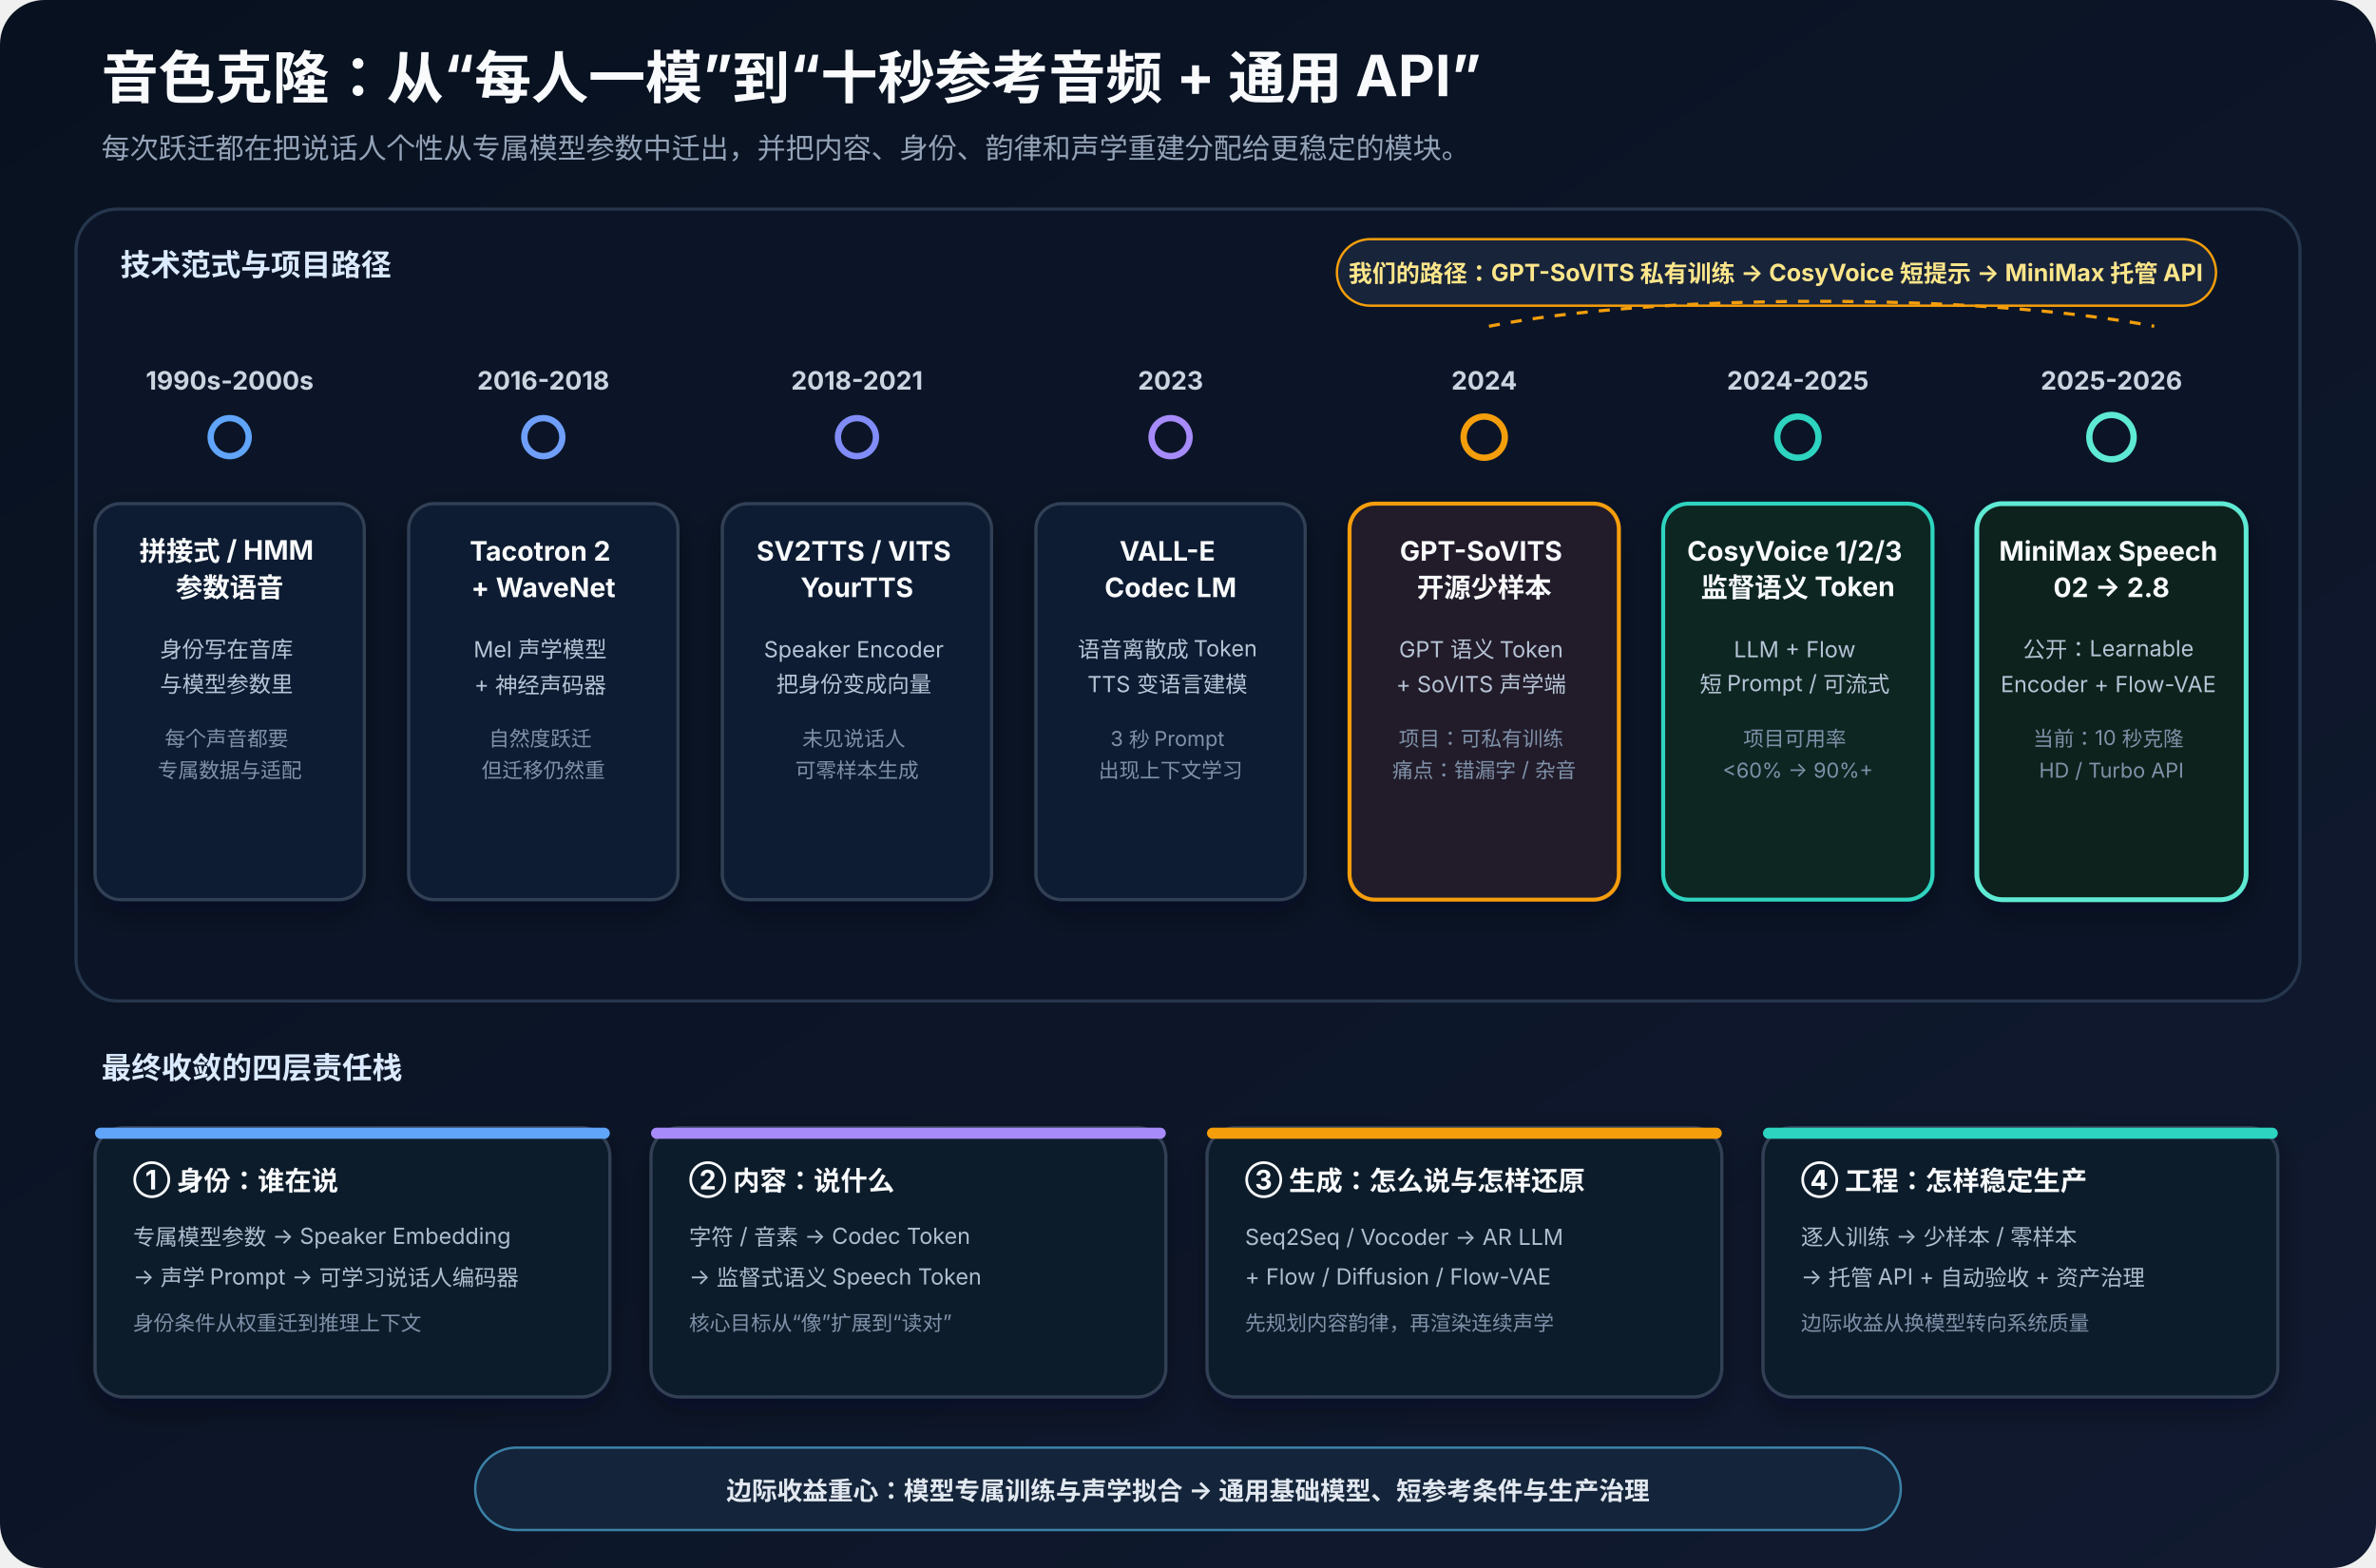
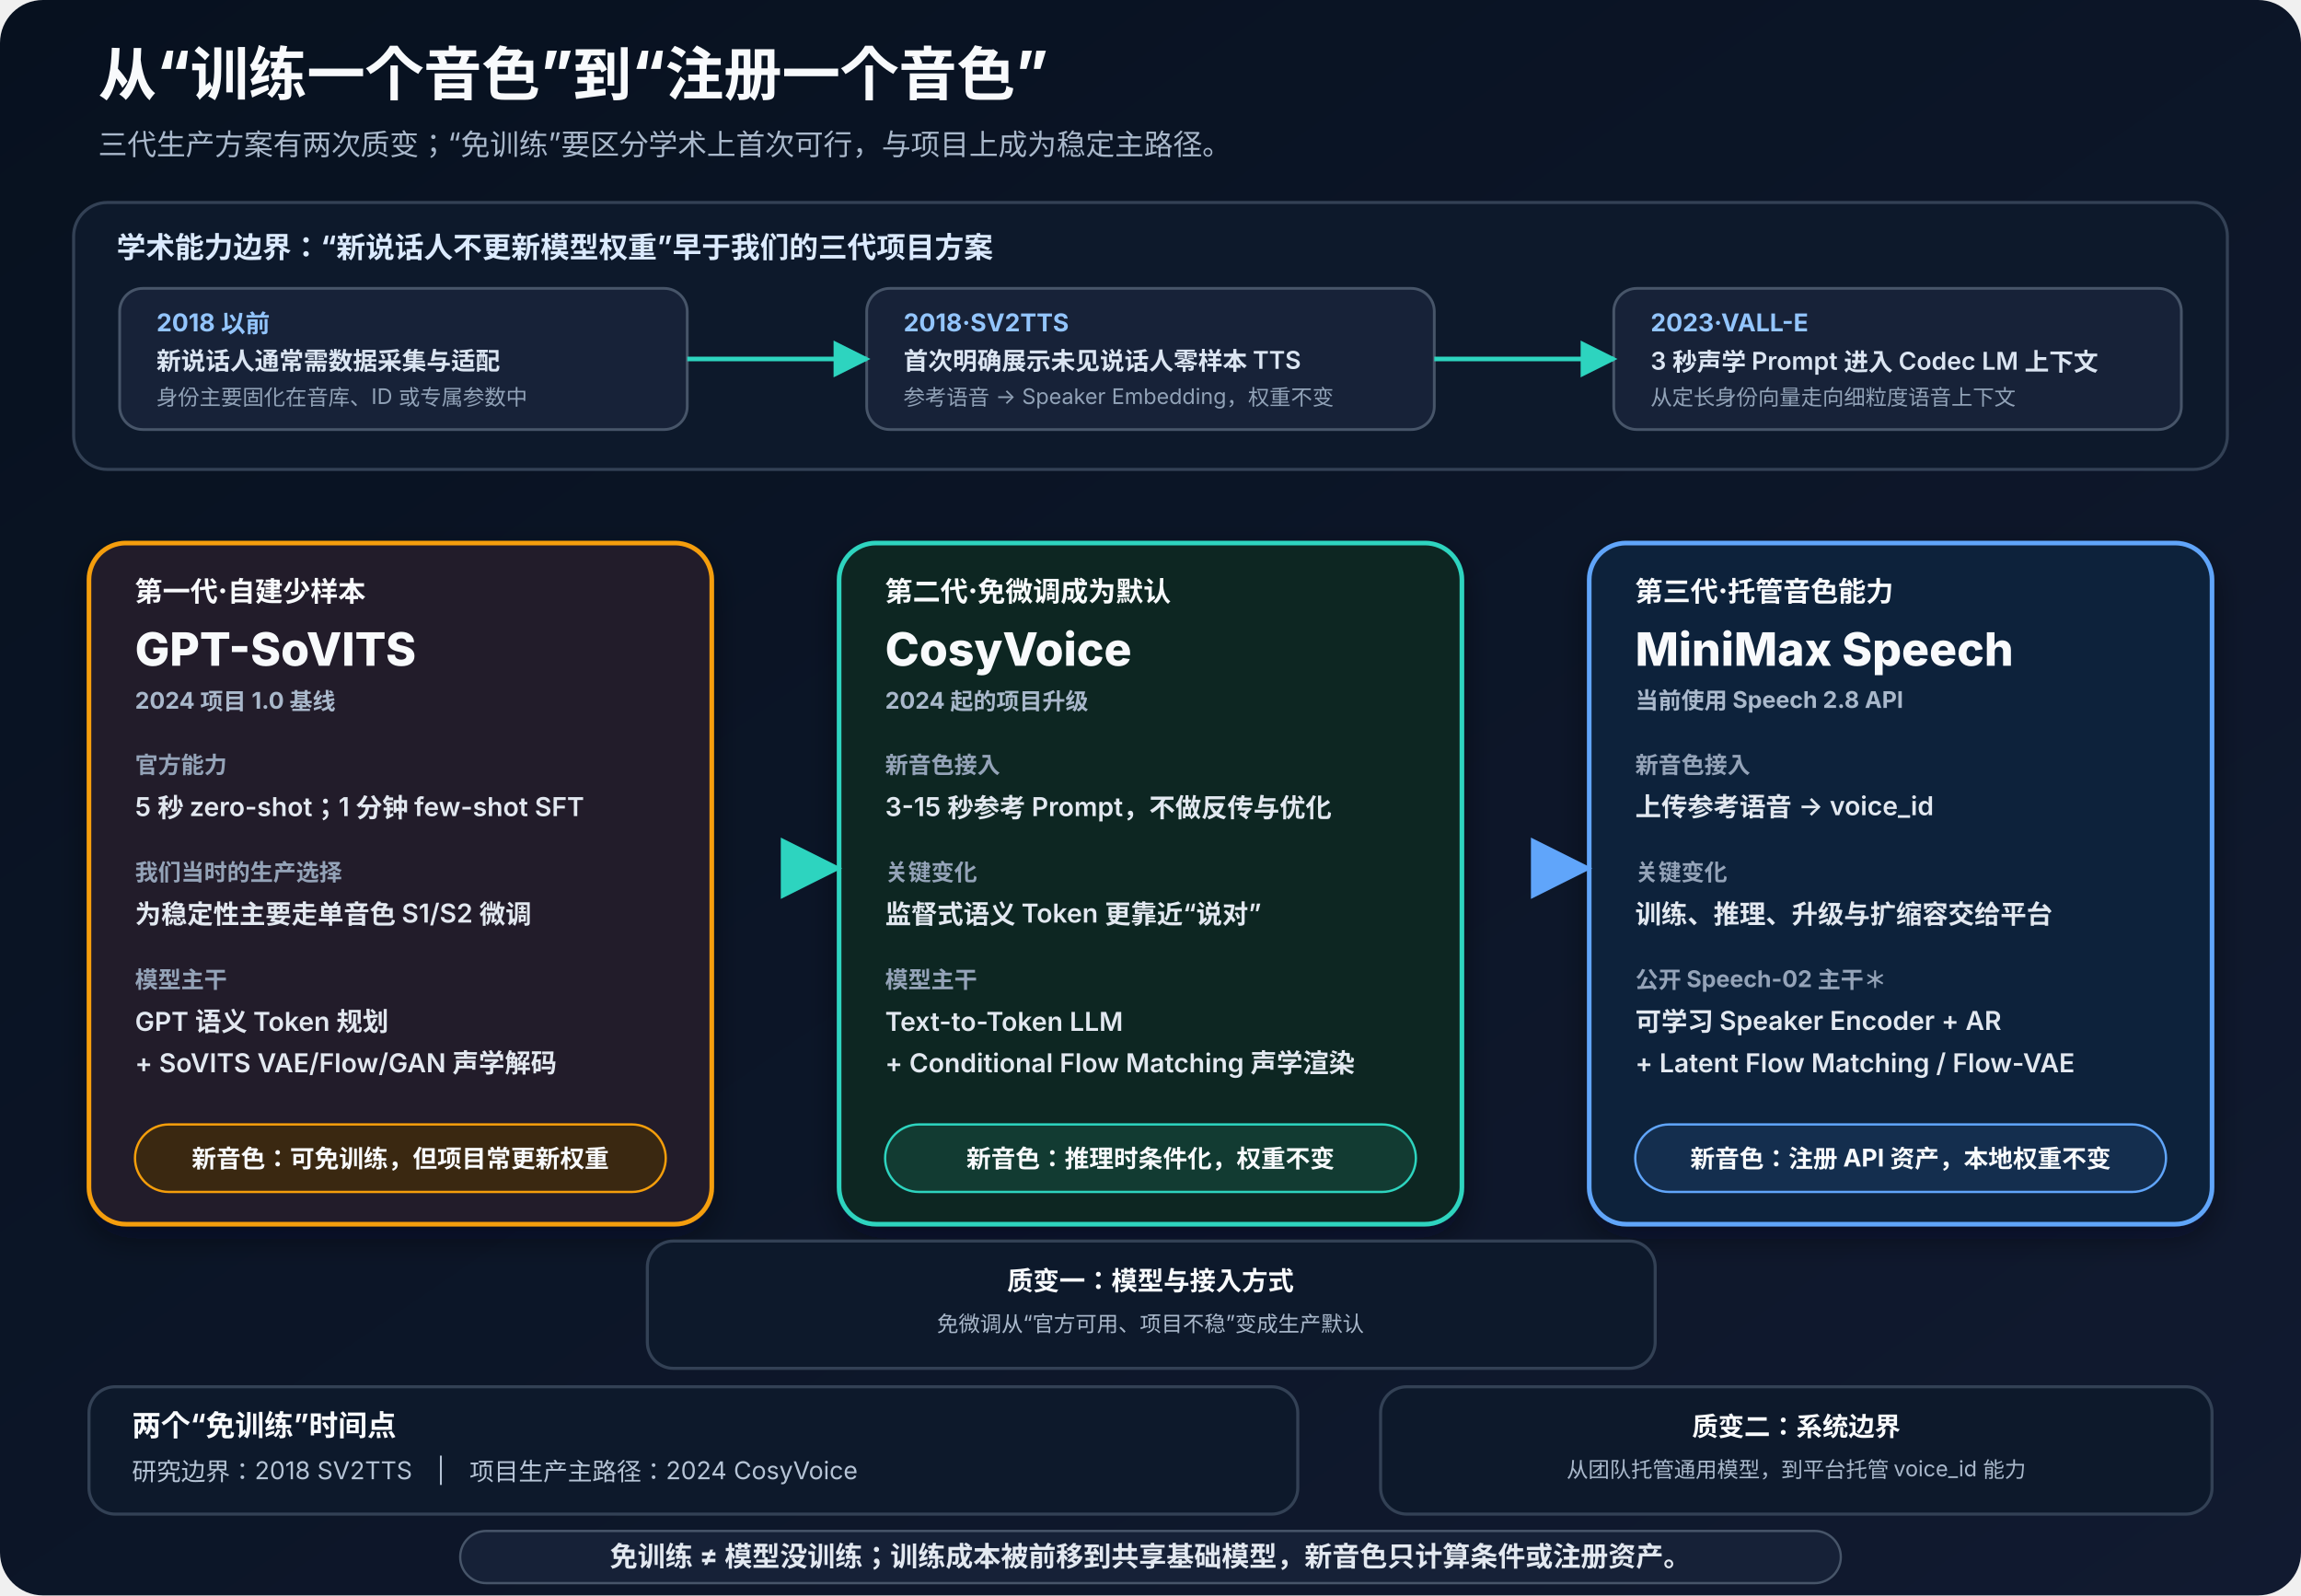
- <svg xmlns="http://www.w3.org/2000/svg" width="1500" height="990" viewBox="0 0 1500 990" role="img" aria-labelledby="title desc">
+ <svg xmlns="http://www.w3.org/2000/svg" width="1500" height="1040" viewBox="0 0 1500 1040" role="img" aria-labelledby="title desc">
  <defs>
-     <linearGradient id="background" x1="0" y1="0" x2="1" y2="1">
+     <linearGradient id="bg" x1="0" y1="0" x2="1" y2="1">
      <stop offset="0" stop-color="#07111f" />
      <stop offset="1" stop-color="#111a30" />
    </linearGradient>
-     <linearGradient id="timeline" x1="0" y1="0" x2="1" y2="0">
-       <stop offset="0" stop-color="#60a5fa" />
-       <stop offset="0.48" stop-color="#a78bfa" />
-       <stop offset="0.72" stop-color="#f59e0b" />
+     <linearGradient id="arrow1" x1="0" y1="0" x2="1" y2="0">
+       <stop offset="0" stop-color="#f59e0b" />
      <stop offset="1" stop-color="#2dd4bf" />
    </linearGradient>
-     <linearGradient id="shift" x1="0" y1="0" x2="1" y2="0">
-       <stop offset="0" stop-color="#60a5fa" />
-       <stop offset="1" stop-color="#2dd4bf" />
+     <linearGradient id="arrow2" x1="0" y1="0" x2="1" y2="0">
+       <stop offset="0" stop-color="#2dd4bf" />
+       <stop offset="1" stop-color="#60a5fa" />
    </linearGradient>
    <filter id="shadow" x="-20%" y="-20%" width="140%" height="150%">
-       <feDropShadow dx="0" dy="7" stdDeviation="9" flood-color="#020617" flood-opacity="0.4" />
+       <feDropShadow dx="0" dy="8" stdDeviation="10" flood-color="#020617" flood-opacity="0.42" />
    </filter>
-     <marker id="arrow" markerWidth="10" markerHeight="10" refX="8" refY="3" orient="auto" markerUnits="strokeWidth">
-       <path d="M0,0 L0,6 L9,3 z" fill="#2dd4bf" />
+     <marker id="arrow-teal" viewBox="0 0 10 10" refX="9" refY="5" markerWidth="8" markerHeight="8" orient="auto">
+       <path d="M0 0 L10 5 L0 10 z" fill="#2dd4bf" />
+     </marker>
+     <marker id="arrow-blue" viewBox="0 0 10 10" refX="9" refY="5" markerWidth="8" markerHeight="8" orient="auto">
+       <path d="M0 0 L10 5 L0 10 z" fill="#60a5fa" />
    </marker>
    <style>
      text{font-family:Inter,"PingFang SC","Microsoft YaHei",Arial,sans-serif}
-       .bg{fill:url(#background)}
-       .panel{fill:#0b1527;stroke:#26364d;stroke-width:2}
-       .card{fill:#111d31;stroke:#334155;stroke-width:2}
-       .project-old{fill:#211b2c;stroke:#f59e0b;stroke-width:2.5}
-       .project-mid{fill:#102522;stroke:#2dd4bf;stroke-width:2.5}
-       .project-now{fill:#10231f;stroke:#5eead4;stroke-width:3}
-       .stack{fill:#101a2b;stroke:#334155;stroke-width:2}
-       .title{fill:#f8fafc;font-size:36px;font-weight:700}
-       .subtitle{fill:#94a3b8;font-size:18px}
-       .date{fill:#cbd5e1;font-size:16px;font-weight:700}
-       .node-title{fill:#f8fafc;font-size:17px;font-weight:700}
-       .body{fill:#b6c4d6;font-size:14px}
-       .muted{fill:#7f91a9;font-size:13px}
-       .section{fill:#dbeafe;font-size:19px;font-weight:700}
-       .stack-title{fill:#f8fafc;font-size:17px;font-weight:700}
-       .stack-body{fill:#aebdd0;font-size:14px}
-       .pill{fill:#18243a;stroke:#f59e0b;stroke-width:1.5}
-       .pill-text{fill:#fde68a;font-size:15px;font-weight:700}
-       .shift-pill{fill:#14243a;stroke:#3b82a7;stroke-width:1.5}
-       .footer{fill:#e2e8f0;font-size:16px;font-weight:700}
+       .bg{fill:url(#bg)}
+       .title{fill:#f8fafc;font-size:38px;font-weight:760}
+       .subtitle{fill:#a9b8cb;font-size:19px}
+       .research{fill:#0d192b;stroke:#334155;stroke-width:2}
+       .research-title{fill:#dbeafe;font-size:19px;font-weight:700}
+       .research-node{fill:#172238;stroke:#475569;stroke-width:1.8}
+       .research-year{fill:#93c5fd;font-size:16px;font-weight:700}
+       .research-body{fill:#dbe5f2;font-size:16px;font-weight:620}
+       .research-note{fill:#91a2b7;font-size:14px}
+       .card1{fill:#241d2b;stroke:#f59e0b;stroke-width:3}
+       .card2{fill:#102723;stroke:#2dd4bf;stroke-width:3}
+       .card3{fill:#10233a;stroke:#60a5fa;stroke-width:3}
+       .gen{fill:#f8fafc;font-size:18px;font-weight:760}
+       .model{fill:#f8fafc;font-size:30px;font-weight:780}
+       .date{fill:#a9b8cb;font-size:15px;font-weight:650}
+       .label{fill:#94a3b8;font-size:15px;font-weight:650}
+       .value{fill:#e2e8f0;font-size:17px;font-weight:640}
+       .small{fill:#9dafc4;font-size:14px}
+       .badge1{fill:#3a2811;stroke:#f59e0b;stroke-width:1.5}
+       .badge2{fill:#123b32;stroke:#2dd4bf;stroke-width:1.5}
+       .badge3{fill:#142e4e;stroke:#60a5fa;stroke-width:1.5}
+       .badge-text{fill:#f8fafc;font-size:16px;font-weight:750}
+       .shift{fill:#f8fafc;font-size:17px;font-weight:760}
+       .shift-note{fill:#a9b8cb;font-size:14px}
+       .boundary{fill:#0d192b;stroke:#334155;stroke-width:2}
+       .boundary-title{fill:#f8fafc;font-size:19px;font-weight:730}
+       .boundary-body{fill:#b6c4d6;font-size:16px}
+       .footer-box{fill:#162137;stroke:#475569;stroke-width:1.5}
+       .footer{fill:#e2e8f0;font-size:18px;font-weight:730}
      @media (prefers-color-scheme: light){
        .bg{fill:#f8fafc}
-         .panel{fill:#eef3f9;stroke:#cbd5e1}
-         .card{fill:#ffffff;stroke:#cbd5e1}
-         .project-old{fill:#fff8e8;stroke:#d97706}
-         .project-mid{fill:#ecfdf5;stroke:#0f9f8f}
-         .project-now{fill:#e8fbf7;stroke:#0f9f8f}
-         .stack{fill:#ffffff;stroke:#cbd5e1}
-         .title,.node-title,.stack-title{fill:#0f172a}
-         .subtitle,.muted{fill:#64748b}
-         .date,.body,.stack-body,.footer{fill:#334155}
-         .section{fill:#1e3a5f}
-         .pill{fill:#fff7df;stroke:#d97706}
-         .pill-text{fill:#92400e}
-         .shift-pill{fill:#e8f5fb;stroke:#3b82a7}
+         .title,.model,.gen,.shift,.boundary-title{fill:#0f172a}
+         .subtitle,.date,.label,.small,.shift-note{fill:#64748b}
+         .research{fill:#eef3f9;stroke:#cbd5e1}
+         .research-title{fill:#1e3a5f}
+         .research-node{fill:#ffffff;stroke:#cbd5e1}
+         .research-year{fill:#1d4ed8}
+         .research-body,.value,.boundary-body,.footer{fill:#334155}
+         .research-note{fill:#64748b}
+         .card1{fill:#fff8e8;stroke:#d97706}
+         .card2{fill:#ecfdf5;stroke:#0f9f8f}
+         .card3{fill:#eff6ff;stroke:#2563eb}
+         .badge1{fill:#fff1c7;stroke:#d97706}
+         .badge2{fill:#d9f7ef;stroke:#0f9f8f}
+         .badge3{fill:#dbeafe;stroke:#2563eb}
+         .badge-text{fill:#0f172a}
+         .boundary{fill:#ffffff;stroke:#cbd5e1}
+         .footer-box{fill:#eaf0f7;stroke:#cbd5e1}
      }
    </style>
  </defs>
-   <rect class="bg" width="1500" height="990" rx="28" />
-   <text class="title" x="64" y="62">音色克隆：从“每人一模”到“十秒参考音频 + 通用 API”</text>
-   <text class="subtitle" x="64" y="100">每次跃迁都在把说话人个性从专属模型参数中迁出，并把内容、身份、韵律和声学重建分配给更稳定的模块。</text>
-   <rect class="panel" x="48" y="132" width="1404" height="500" rx="26" />
-   <text class="section" x="76" y="174">技术范式与项目路径</text>
-   <rect class="pill" x="844" y="151" width="555" height="42" rx="21" />
-   <text class="pill-text" x="1121" y="178" text-anchor="middle">我们的路径：GPT-SoVITS 私有训练 → CosyVoice 短提示 → MiniMax 托管 API</text>
-   <path d="M940 206 C1045 185,1250 185,1360 206" fill="none" stroke="#f59e0b" stroke-width="2" stroke-dasharray="7 7" />
-   <line x1="142" y1="276" x2="1354" y2="276" stroke="url(#timeline)" stroke-width="8" stroke-linecap="round" />
-   <g fill="#0b1527" stroke-width="4">
-     <circle cx="145" cy="276" r="12" stroke="#60a5fa" />
-     <circle cx="343" cy="276" r="12" stroke="#6f9ffb" />
-     <circle cx="541" cy="276" r="12" stroke="#818cf8" />
-     <circle cx="739" cy="276" r="12" stroke="#a78bfa" />
-     <circle cx="937" cy="276" r="13" stroke="#f59e0b" />
-     <circle cx="1135" cy="276" r="13" stroke="#2dd4bf" />
-     <circle cx="1333" cy="276" r="14" stroke="#5eead4" />
+   <rect class="bg" width="1500" height="1040" rx="28" />
+   <text class="title" x="64" y="62">从“训练一个音色”到“注册一个音色”</text>
+   <text class="subtitle" x="64" y="101">三代生产方案有两次质变；“免训练”要区分学术上首次可行，与项目上成为稳定主路径。</text>
+   <rect class="research" x="48" y="132" width="1404" height="174" rx="22" />
+   <text class="research-title" x="76" y="168">学术能力边界：“新说话人不更新模型权重”早于我们的三代项目方案</text>
+   <rect class="research-node" x="78" y="188" width="370" height="92" rx="15" />
+   <text class="research-year" x="102" y="216">2018 以前</text>
+   <text class="research-body" x="102" y="241">新说话人通常需数据采集与适配</text>
+   <text class="research-note" x="102" y="264">身份主要固化在音库、ID 或专属参数中</text>
+   <rect class="research-node" x="565" y="188" width="370" height="92" rx="15" />
+   <text class="research-year" x="589" y="216">2018·SV2TTS</text>
+   <text class="research-body" x="589" y="241">首次明确展示未见说话人零样本 TTS</text>
+   <text class="research-note" x="589" y="264">参考语音 → Speaker Embedding，权重不变</text>
+   <rect class="research-node" x="1052" y="188" width="370" height="92" rx="15" />
+   <text class="research-year" x="1076" y="216">2023·VALL-E</text>
+   <text class="research-body" x="1076" y="241">3 秒声学 Prompt 进入 Codec LM 上下文</text>
+   <text class="research-note" x="1076" y="264">从定长身份向量走向细粒度语音上下文</text>
+   <path d="M448 234 H565" stroke="#2dd4bf" stroke-width="3" marker-end="url(#arrow-teal)" />
+   <path d="M935 234 H1052" stroke="#2dd4bf" stroke-width="3" marker-end="url(#arrow-teal)" />
+   <g filter="url(#shadow)">
+     <rect class="card1" x="58" y="354" width="406" height="444" rx="24" />
+     <rect class="card2" x="547" y="354" width="406" height="444" rx="24" />
+     <rect class="card3" x="1036" y="354" width="406" height="444" rx="24" />
  </g>
-   <g text-anchor="middle">
-     <text class="date" x="145" y="246">1990s-2000s</text>
-     <text class="date" x="343" y="246">2016-2018</text>
-     <text class="date" x="541" y="246">2018-2021</text>
-     <text class="date" x="739" y="246">2023</text>
-     <text class="date" x="937" y="246">2024</text>
-     <text class="date" x="1135" y="246">2024-2025</text>
-     <text class="date" x="1333" y="246">2025-2026</text>
-   </g>
-   <g filter="url(#shadow)">
-     <rect class="card" x="60" y="318" width="170" height="250" rx="16" />
-     <rect class="card" x="258" y="318" width="170" height="250" rx="16" />
-     <rect class="card" x="456" y="318" width="170" height="250" rx="16" />
-     <rect class="card" x="654" y="318" width="170" height="250" rx="16" />
-     <rect class="project-old" x="852" y="318" width="170" height="250" rx="16" />
-     <rect class="project-mid" x="1050" y="318" width="170" height="250" rx="16" />
-     <rect class="project-now" x="1248" y="318" width="170" height="250" rx="16" />
-   </g>
-   <g text-anchor="middle">
-     <text class="node-title" x="145" y="354">
-       <tspan x="145">拼接式 / HMM</tspan>
-       <tspan x="145" dy="23">参数语音</tspan>
-     </text>
-     <text class="body" x="145" y="415">
-       <tspan x="145">身份写在音库</tspan>
-       <tspan x="145" dy="22">与模型参数里</tspan>
-       <tspan class="muted" x="145" dy="34">每个声音都要</tspan>
-       <tspan class="muted" x="145" dy="20">专属数据与适配</tspan>
-     </text>
-     <text class="node-title" x="343" y="354">
-       <tspan x="343">Tacotron 2</tspan>
-       <tspan x="343" dy="23">+ WaveNet</tspan>
-     </text>
-     <text class="body" x="343" y="415">
-       <tspan x="343">Mel 声学模型</tspan>
-       <tspan x="343" dy="22">+ 神经声码器</tspan>
-       <tspan class="muted" x="343" dy="34">自然度跃迁</tspan>
-       <tspan class="muted" x="343" dy="20">但迁移仍然重</tspan>
-     </text>
-     <text class="node-title" x="541" y="354">
-       <tspan x="541">SV2TTS / VITS</tspan>
-       <tspan x="541" dy="23">YourTTS</tspan>
-     </text>
-     <text class="body" x="541" y="415">
-       <tspan x="541">Speaker Encoder</tspan>
-       <tspan x="541" dy="22">把身份变成向量</tspan>
-       <tspan class="muted" x="541" dy="34">未见说话人</tspan>
-       <tspan class="muted" x="541" dy="20">可零样本生成</tspan>
-     </text>
-     <text class="node-title" x="739" y="354">
-       <tspan x="739">VALL-E</tspan>
-       <tspan x="739" dy="23">Codec LM</tspan>
-     </text>
-     <text class="body" x="739" y="415">
-       <tspan x="739">语音离散成 Token</tspan>
-       <tspan x="739" dy="22">TTS 变语言建模</tspan>
-       <tspan class="muted" x="739" dy="34">3 秒 Prompt</tspan>
-       <tspan class="muted" x="739" dy="20">出现上下文学习</tspan>
-     </text>
-     <text class="node-title" x="937" y="354">
-       <tspan x="937">GPT-SoVITS</tspan>
-       <tspan x="937" dy="23">开源少样本</tspan>
-     </text>
-     <text class="body" x="937" y="415">
-       <tspan x="937">GPT 语义 Token</tspan>
-       <tspan x="937" dy="22">+ SoVITS 声学端</tspan>
-       <tspan class="muted" x="937" dy="34">项目：可私有训练</tspan>
-       <tspan class="muted" x="937" dy="20">痛点：错漏字 / 杂音</tspan>
-     </text>
-     <text class="node-title" x="1135" y="354">
-       <tspan x="1135">CosyVoice 1/2/3</tspan>
-       <tspan x="1135" dy="23">监督语义 Token</tspan>
-     </text>
-     <text class="body" x="1135" y="415">
-       <tspan x="1135">LLM + Flow</tspan>
-       <tspan x="1135" dy="22">短 Prompt / 可流式</tspan>
-       <tspan class="muted" x="1135" dy="34">项目可用率</tspan>
-       <tspan class="muted" x="1135" dy="20">&lt;60% → 90%+</tspan>
-     </text>
-     <text class="node-title" x="1333" y="354">
-       <tspan x="1333">MiniMax Speech</tspan>
-       <tspan x="1333" dy="23">02 → 2.8</tspan>
-     </text>
-     <text class="body" x="1333" y="415">
-       <tspan x="1333">公开：Learnable</tspan>
-       <tspan x="1333" dy="22">Encoder + Flow-VAE</tspan>
-       <tspan class="muted" x="1333" dy="34">当前：10 秒克隆</tspan>
-       <tspan class="muted" x="1333" dy="20">HD / Turbo API</tspan>
-     </text>
-   </g>
-   <text class="section" x="64" y="681">最终收敛的四层责任栈</text>
-   <g filter="url(#shadow)">
-     <rect class="stack" x="60" y="712" width="325" height="170" rx="18" />
-     <rect class="stack" x="411" y="712" width="325" height="170" rx="18" />
-     <rect class="stack" x="762" y="712" width="325" height="170" rx="18" />
-     <rect class="stack" x="1113" y="712" width="325" height="170" rx="18" />
-   </g>
-   <g>
-     <rect x="60" y="712" width="325" height="7" rx="3.5" fill="#60a5fa" />
-     <rect x="411" y="712" width="325" height="7" rx="3.5" fill="#a78bfa" />
-     <rect x="762" y="712" width="325" height="7" rx="3.5" fill="#f59e0b" />
-     <rect x="1113" y="712" width="325" height="7" rx="3.5" fill="#2dd4bf" />
-     <text class="stack-title" x="84" y="751">① 身份：谁在说</text>
-     <text class="stack-body" x="84" y="786">
-       <tspan x="84">专属模型参数 → Speaker Embedding</tspan>
-       <tspan x="84" dy="25">→ 声学 Prompt → 可学习说话人编码器</tspan>
-       <tspan class="muted" x="84" dy="29">身份条件从权重迁到推理上下文</tspan>
-     </text>
-     <text class="stack-title" x="435" y="751">② 内容：说什么</text>
-     <text class="stack-body" x="435" y="786">
-       <tspan x="435">字符 / 音素 → Codec Token</tspan>
-       <tspan x="435" dy="25">→ 监督式语义 Speech Token</tspan>
-       <tspan class="muted" x="435" dy="29">核心目标从“像”扩展到“读对”</tspan>
-     </text>
-     <text class="stack-title" x="786" y="751">③ 生成：怎么说与怎样还原</text>
-     <text class="stack-body" x="786" y="786">
-       <tspan x="786">Seq2Seq / Vocoder → AR LLM</tspan>
-       <tspan x="786" dy="25">+ Flow / Diffusion / Flow-VAE</tspan>
-       <tspan class="muted" x="786" dy="29">先规划内容韵律，再渲染连续声学</tspan>
-     </text>
-     <text class="stack-title" x="1137" y="751">④ 工程：怎样稳定生产</text>
-     <text class="stack-body" x="1137" y="786">
-       <tspan x="1137">逐人训练 → 少样本 / 零样本</tspan>
-       <tspan x="1137" dy="25">→ 托管 API + 自动验收 + 资产治理</tspan>
-       <tspan class="muted" x="1137" dy="29">边际收益从换模型转向系统质量</tspan>
-     </text>
-   </g>
-   <rect class="shift-pill" x="300" y="914" width="900" height="52" rx="26" />
-   <text class="footer" x="750" y="947" text-anchor="middle">边际收益重心：模型专属训练与声学拟合 → 通用基础模型、短参考条件与生产治理</text>
+   <text class="gen" x="88" y="392">第一代·自建少样本</text>
+   <text class="model" x="88" y="434">GPT-SoVITS</text>
+   <text class="date" x="88" y="462">2024 项目 1.0 基线</text>
+   <text class="label" x="88" y="504">官方能力</text>
+   <text class="value" x="88" y="532">5 秒 zero-shot；1 分钟 few-shot SFT</text>
+   <text class="label" x="88" y="574">我们当时的生产选择</text>
+   <text class="value" x="88" y="602">为稳定性主要走单音色 S1/S2 微调</text>
+   <text class="label" x="88" y="644">模型主干</text>
+   <text class="value" x="88" y="672">GPT 语义 Token 规划</text>
+   <text class="value" x="88" y="699">+ SoVITS VAE/Flow/GAN 声学解码</text>
+   <rect class="badge1" x="88" y="733" width="346" height="44" rx="22" />
+   <text class="badge-text" x="261" y="761" text-anchor="middle">新音色：可免训练，但项目常更新权重</text>
+   <text class="gen" x="577" y="392">第二代·免微调成为默认</text>
+   <text class="model" x="577" y="434">CosyVoice</text>
+   <text class="date" x="577" y="462">2024 起的项目升级</text>
+   <text class="label" x="577" y="504">新音色接入</text>
+   <text class="value" x="577" y="532">3-15 秒参考 Prompt，不做反传与优化</text>
+   <text class="label" x="577" y="574">关键变化</text>
+   <text class="value" x="577" y="602">监督式语义 Token 更靠近“说对”</text>
+   <text class="label" x="577" y="644">模型主干</text>
+   <text class="value" x="577" y="672">Text-to-Token LLM</text>
+   <text class="value" x="577" y="699">+ Conditional Flow Matching 声学渲染</text>
+   <rect class="badge2" x="577" y="733" width="346" height="44" rx="22" />
+   <text class="badge-text" x="750" y="761" text-anchor="middle">新音色：推理时条件化，权重不变</text>
+   <text class="gen" x="1066" y="392">第三代·托管音色能力</text>
+   <text class="model" x="1066" y="434">MiniMax Speech</text>
+   <text class="date" x="1066" y="462">当前使用 Speech 2.8 API</text>
+   <text class="label" x="1066" y="504">新音色接入</text>
+   <text class="value" x="1066" y="532">上传参考语音 → voice_id</text>
+   <text class="label" x="1066" y="574">关键变化</text>
+   <text class="value" x="1066" y="602">训练、推理、升级与扩缩容交给平台</text>
+   <text class="label" x="1066" y="644">公开 Speech-02 主干＊</text>
+   <text class="value" x="1066" y="672">可学习 Speaker Encoder + AR</text>
+   <text class="value" x="1066" y="699">+ Latent Flow Matching / Flow-VAE</text>
+   <rect class="badge3" x="1066" y="733" width="346" height="44" rx="22" />
+   <text class="badge-text" x="1239" y="761" text-anchor="middle">新音色：注册 API 资产，本地权重不变</text>
+   <path d="M466 566 H545" stroke="url(#arrow1)" stroke-width="5" marker-end="url(#arrow-teal)" />
+   <rect class="boundary" x="422" y="809" width="657" height="83" rx="17" />
+   <text class="shift" x="750" y="841" text-anchor="middle">质变一：模型与接入方式</text>
+   <text class="shift-note" x="750" y="868" text-anchor="middle">免微调从“官方可用、项目不稳”变成生产默认</text>
+   <path d="M955 566 H1034" stroke="url(#arrow2)" stroke-width="5" marker-end="url(#arrow-blue)" />
+   <rect class="boundary" x="900" y="904" width="542" height="83" rx="17" />
+   <text class="shift" x="1171" y="936" text-anchor="middle">质变二：系统边界</text>
+   <text class="shift-note" x="1171" y="963" text-anchor="middle">从团队托管通用模型，到平台托管 voice_id 能力</text>
+   <rect class="boundary" x="58" y="904" width="788" height="83" rx="17" />
+   <text class="boundary-title" x="86" y="936">两个“免训练”时间点</text>
+   <text class="boundary-body" x="86" y="965">研究边界：2018 SV2TTS　|　项目生产主路径：2024 CosyVoice</text>
+   <rect class="footer-box" x="300" y="998" width="900" height="34" rx="17" />
+   <text class="footer" x="750" y="1021" text-anchor="middle">免训练 ≠ 模型没训练；训练成本被前移到共享基础模型，新音色只计算条件或注册资产。</text>
</svg>
